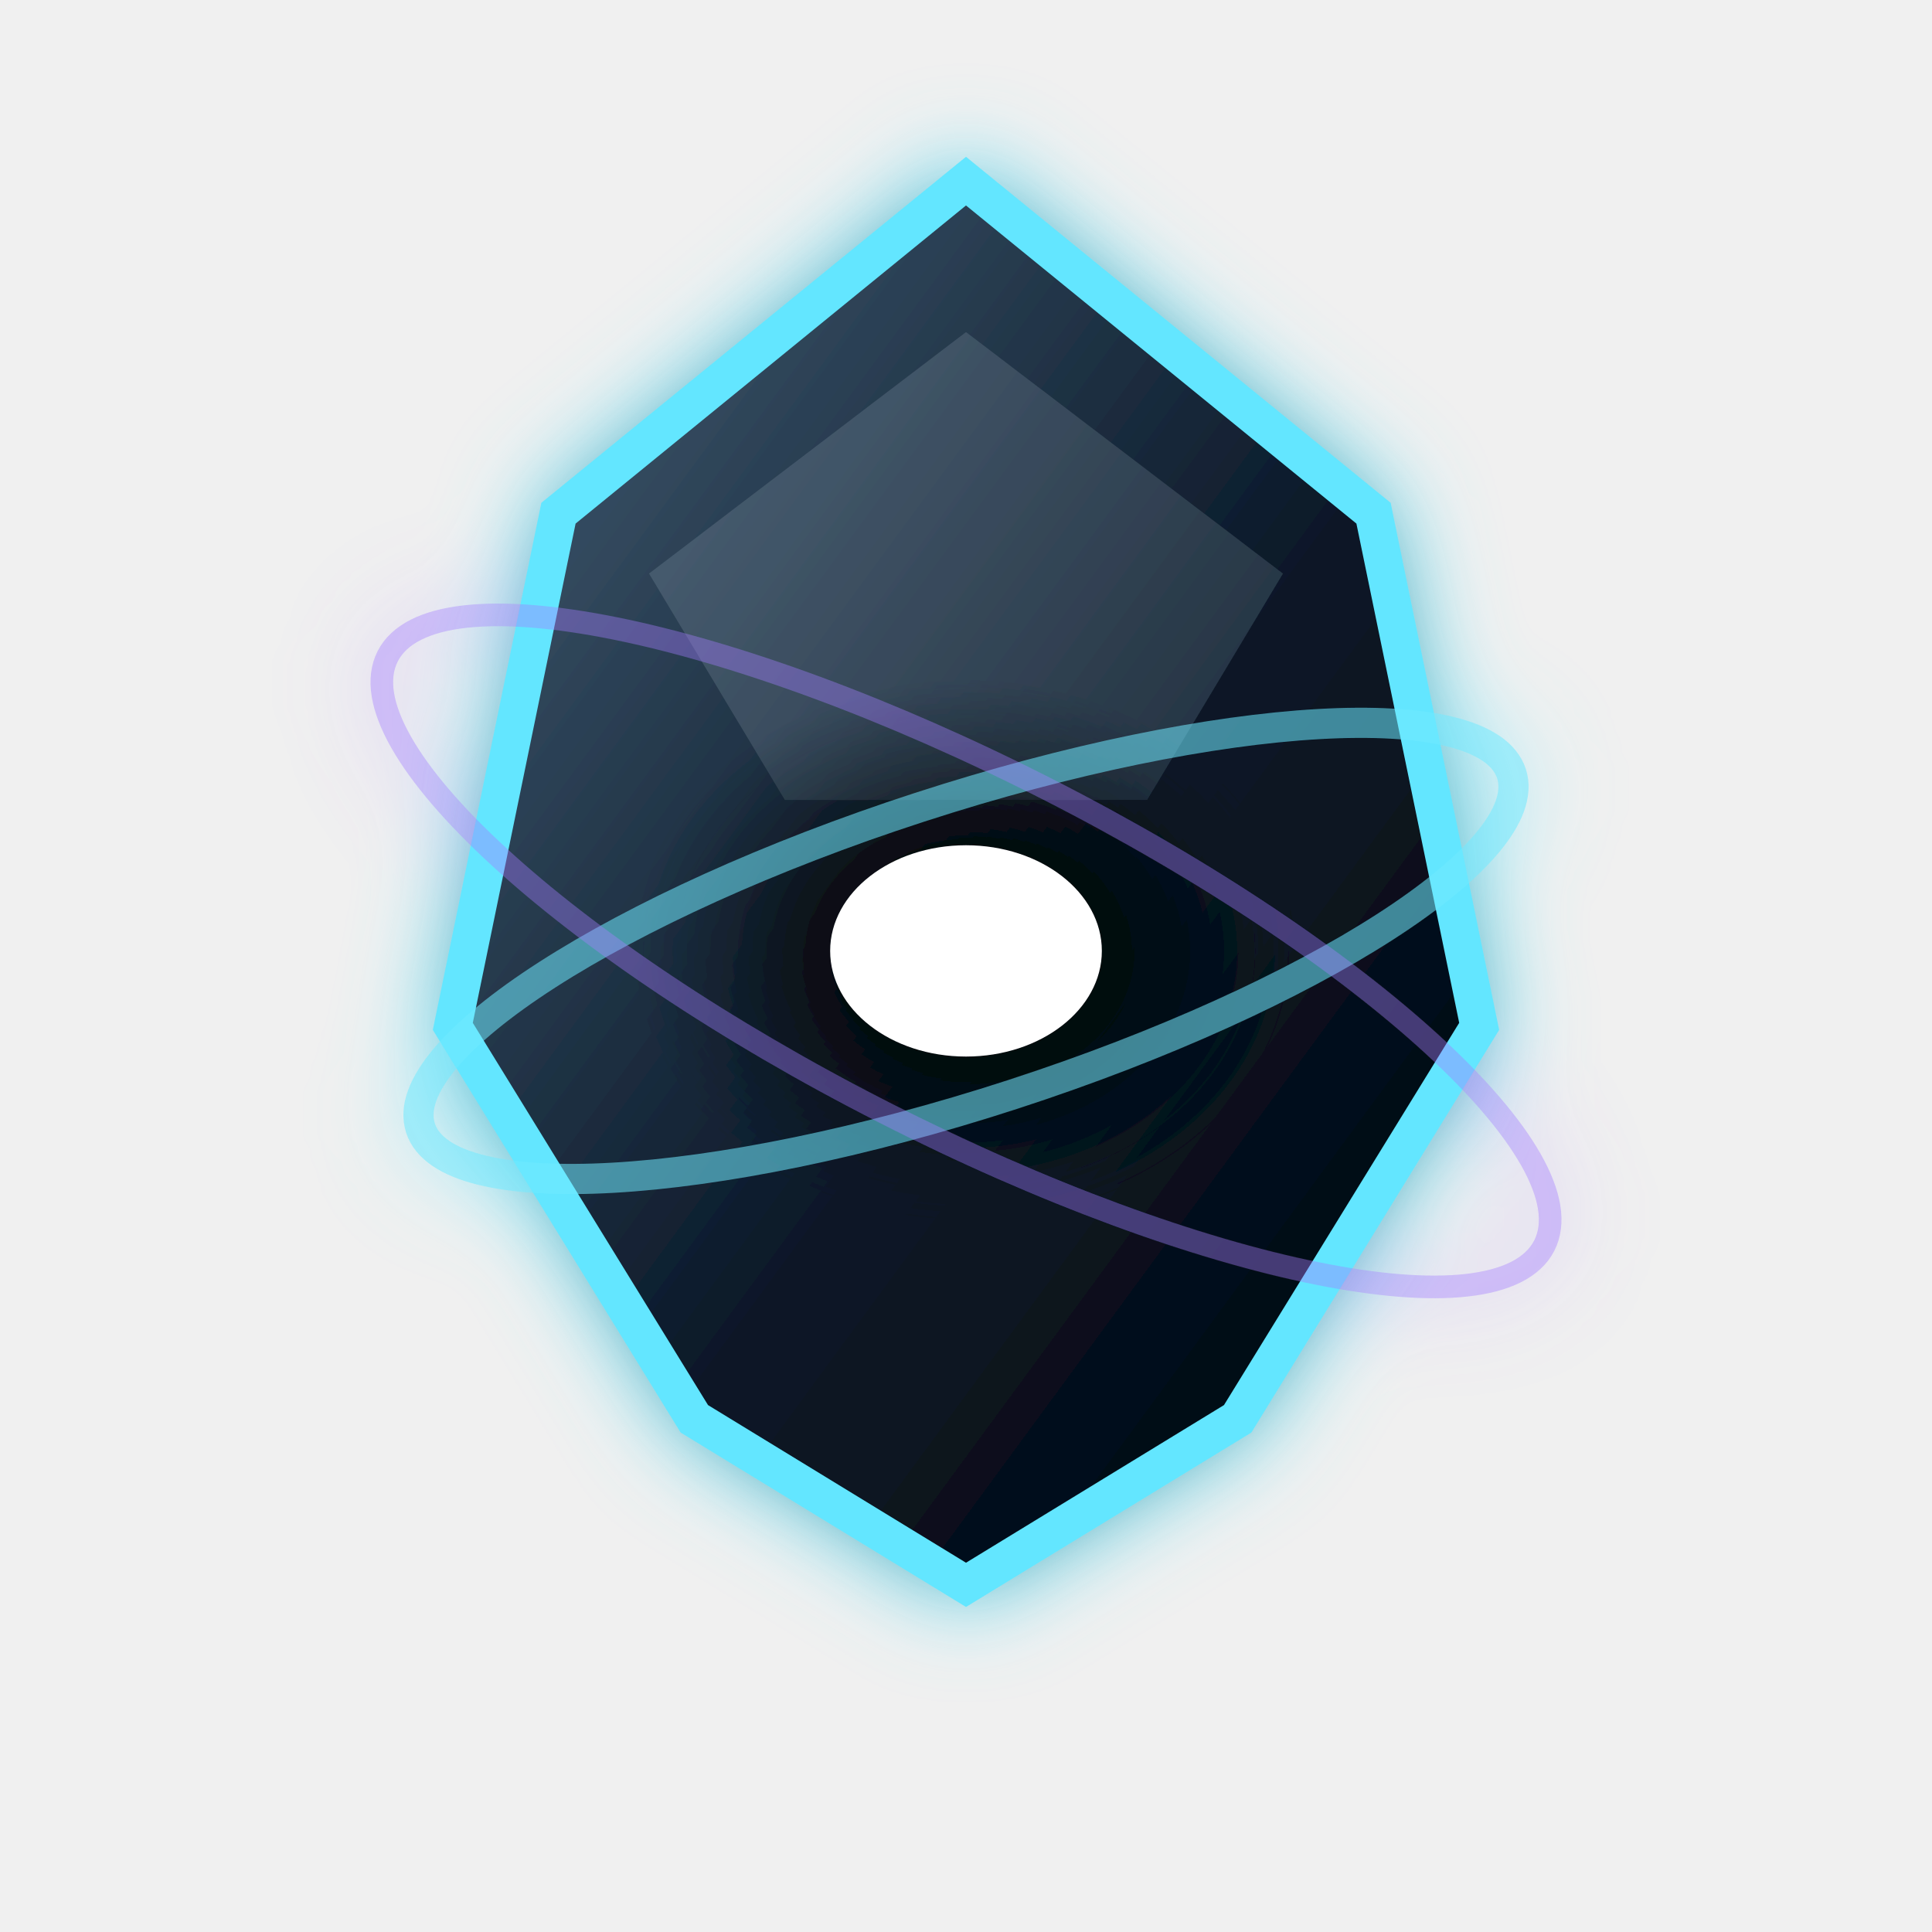
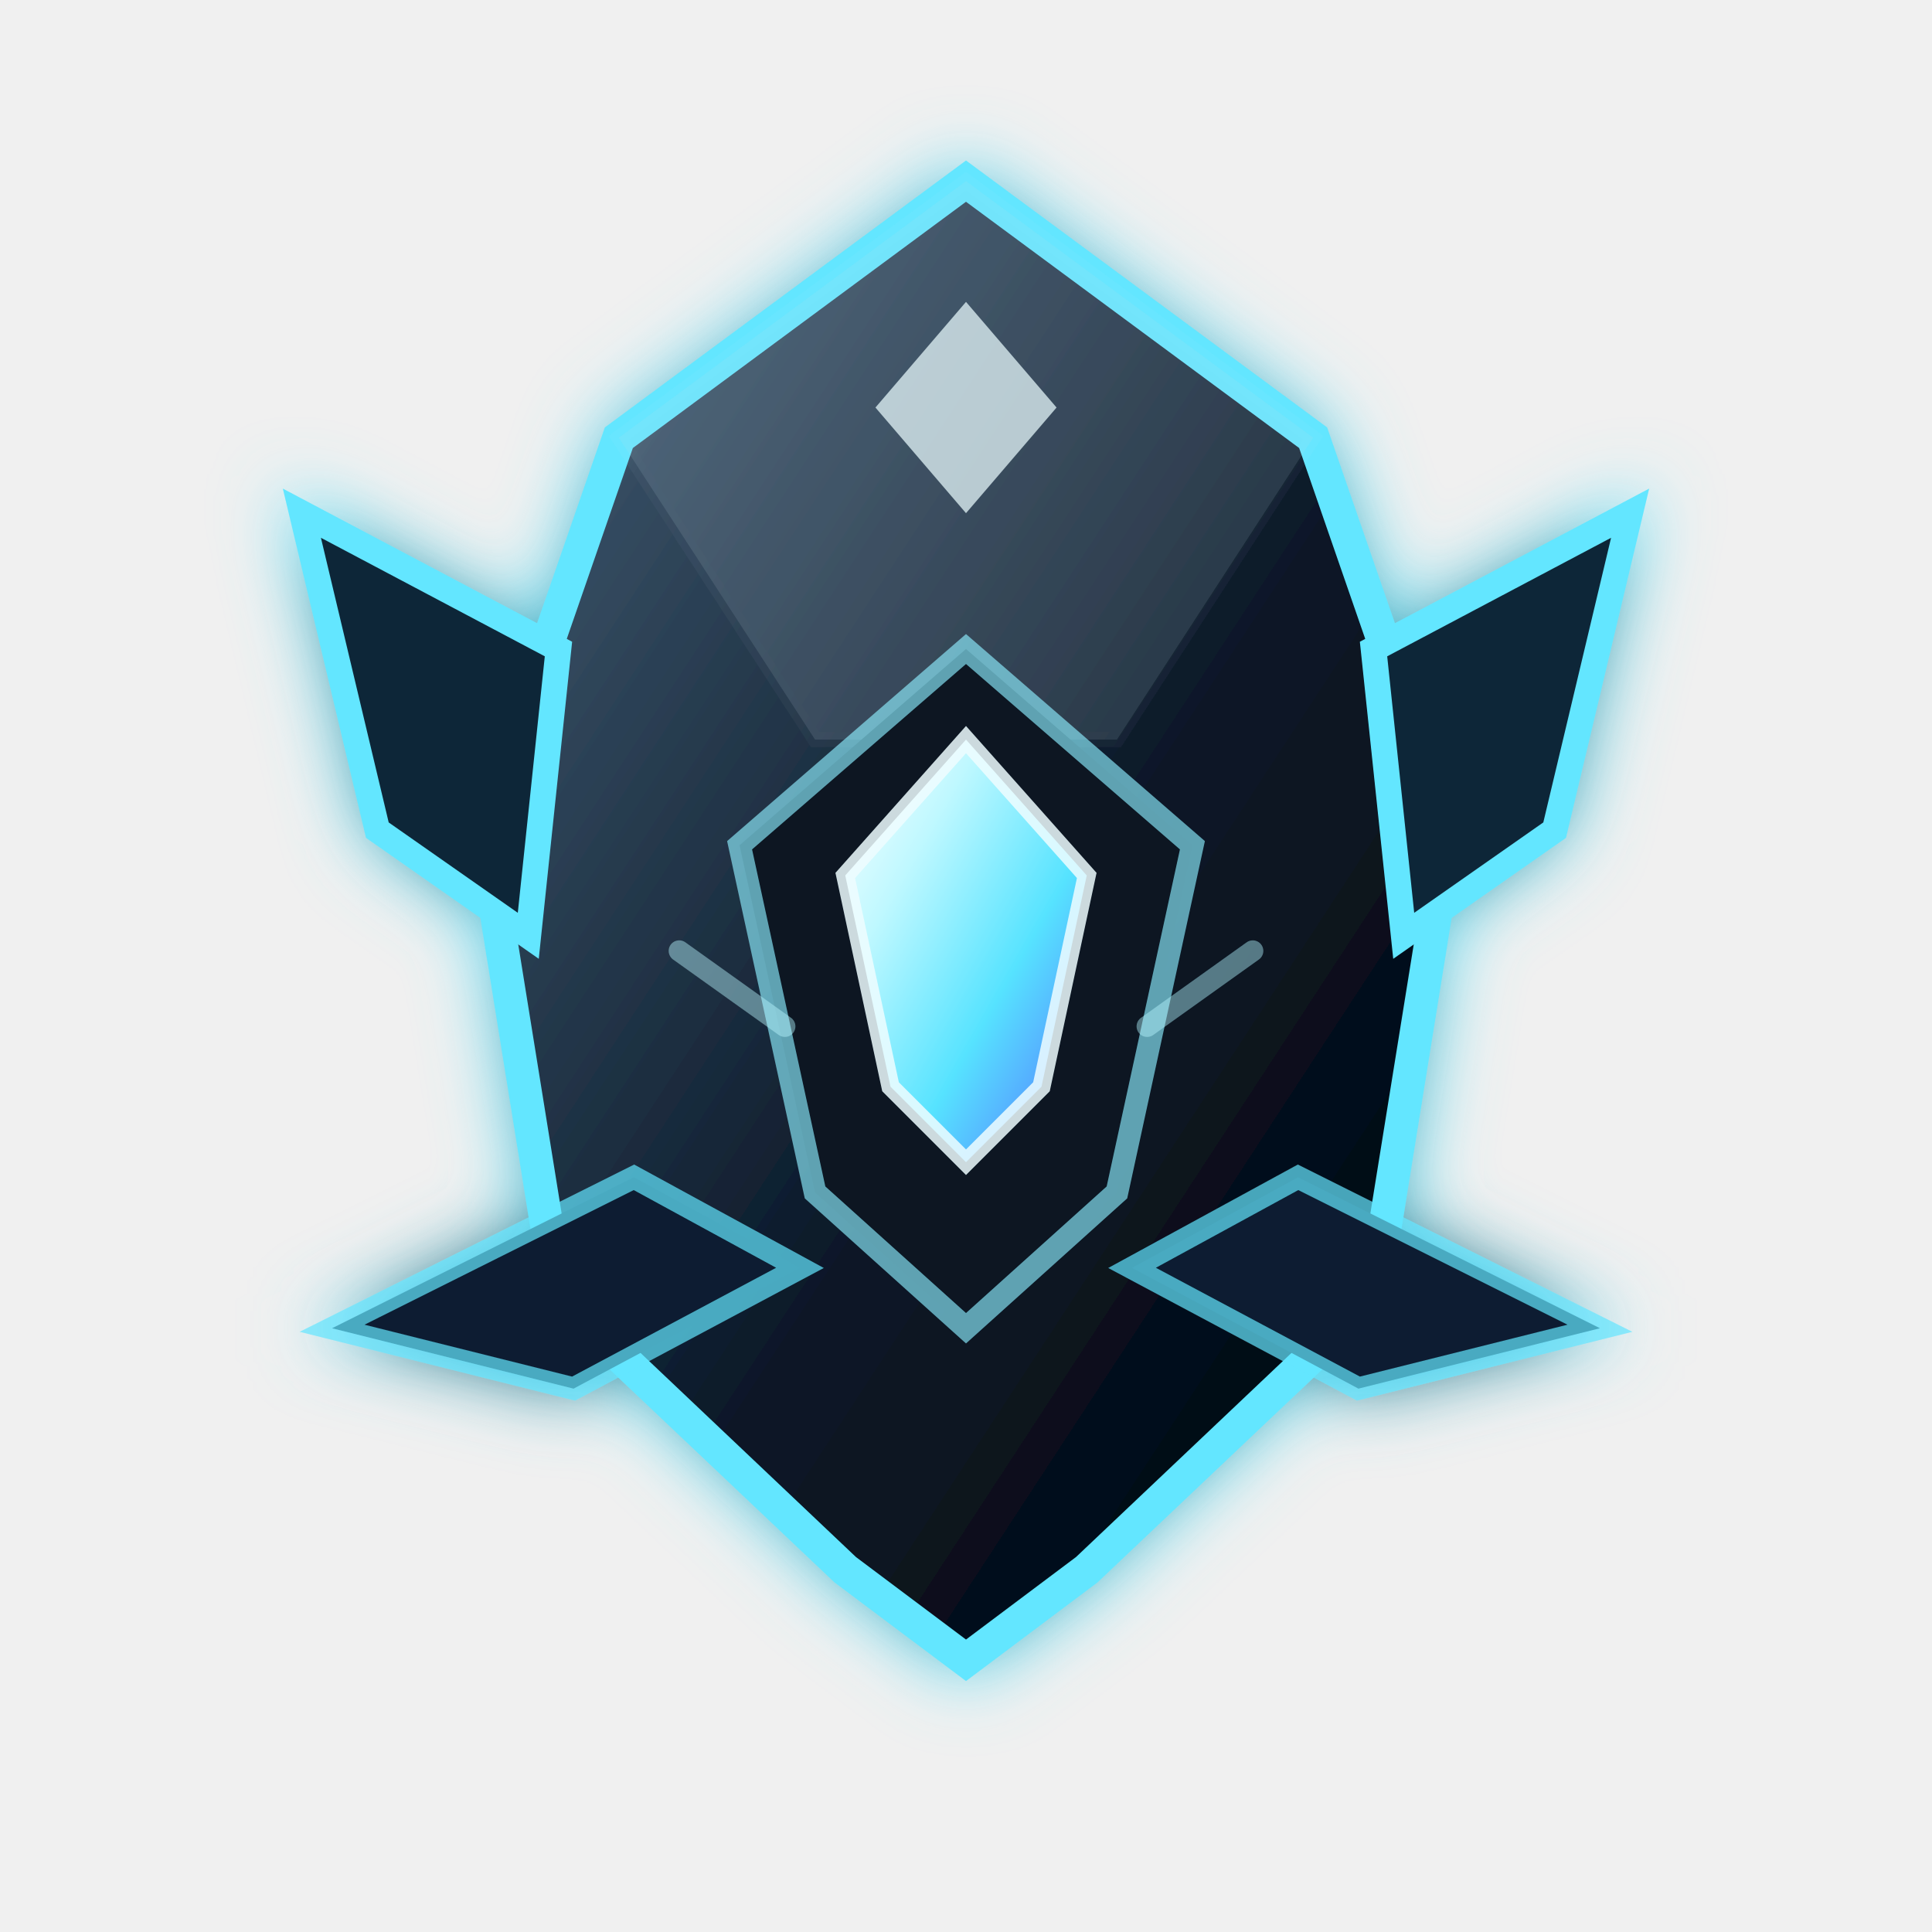
<svg xmlns="http://www.w3.org/2000/svg" viewBox="0 0 128 128">
  <defs>
-     <radialGradient id="g">
-       <stop offset="0" stop-color="#fff" />
-       <stop offset=".18" stop-color="currentColor" />
-       <stop offset=".55" stop-color="currentColor" stop-opacity=".45" />
-       <stop offset="1" stop-color="#00101c" stop-opacity="0" />
-     </radialGradient>
-     <linearGradient id="m" x1="0" y1="0" x2="1" y2="1">
+     <linearGradient id="shell" x1="0" y1="0" x2="1" y2="1">
      <stop stop-color="#9bb1c4" />
      <stop offset=".18" stop-color="#344b60" />
      <stop offset=".55" stop-color="#0a1828" />
      <stop offset="1" stop-color="#01050b" />
    </linearGradient>
+     <linearGradient id="core" x1="0" y1="0" x2="1" y2="1">
+       <stop stop-color="#fff" />
+       <stop offset=".28" stop-color="#bff8ff" />
+       <stop offset=".62" stop-color="#57e3ff" />
+       <stop offset="1" stop-color="#536cff" />
+     </linearGradient>
    <filter id="glow">
-       <feGaussianBlur stdDeviation="3" result="b" />
+       <feGaussianBlur stdDeviation="2.4" result="b" />
      <feMerge>
        <feMergeNode in="b" />
        <feMergeNode in="SourceGraphic" />
      </feMerge>
    </filter>
  </defs>
  <g color="#63e6ff" filter="url(#glow)">
-     <path d="M64 12 91 34 98 68 82 94 64 105 46 94 30 68 37 34Z" fill="url(#m)" stroke="currentColor" stroke-width="2.5" />
-     <path d="M43 38 64 22 85 38 76 53 52 53Z" fill="#c8d9e5" opacity=".16" />
-     <ellipse cx="64" cy="63" rx="22" ry="18" fill="url(#g)" />
-     <ellipse cx="64" cy="63" rx="9" ry="7" fill="#fff" />
-     <ellipse cx="64" cy="63" rx="38" ry="10" fill="none" stroke="#6feaff" stroke-width="2" opacity=".55" transform="rotate(-18 64 63)" />
-     <ellipse cx="64" cy="63" rx="43" ry="12" fill="none" stroke="#a27cff" stroke-width="1.5" opacity=".4" transform="rotate(27 64 63)" />
+     <path d="M64 12 87 29 96 55 91 86 72 104 64 110 56 104 37 86 32 55 41 29Z" fill="url(#shell)" stroke="currentColor" stroke-width="2.2" />
+     <path d="M64 12 87 29 74 49 54 49 41 29Z" fill="#c8d9e5" opacity=".16" stroke="#dcebf4" stroke-opacity=".25" />
+     <path d="M37 43 20 34 25 55 35 62Z" fill="#102638" stroke="currentColor" stroke-width="1.7" />
+     <path d="M91 43 108 34 103 55 93 62Z" fill="#102638" stroke="currentColor" stroke-width="1.7" />
+     <path d="M42 78 22 88 38 92 53 84Z" fill="#0b1d30" stroke="currentColor" stroke-opacity=".7" stroke-width="1.5" />
+     <path d="M86 78 106 88 90 92 75 84Z" fill="#0b1d30" stroke="currentColor" stroke-opacity=".7" stroke-width="1.5" />
+     <path d="M64 43 79 56 74 79 64 88 54 79 49 56Z" fill="#071421" stroke="#8eefff" stroke-opacity=".65" stroke-width="1.5" />
+     <path d="M64 49 72 58 69 72 64 77 59 72 56 58Z" fill="url(#core)" stroke="#effcff" stroke-opacity=".85" stroke-width="1.2" />
+     <path d="M64 20 70 27 64 34 58 27Z" fill="#eafcff" opacity=".72" />
+     <path d="M45 63 52 68M83 63 76 68" stroke="#b8f7ff" stroke-opacity=".45" stroke-width="1.4" stroke-linecap="round" />
  </g>
</svg>
